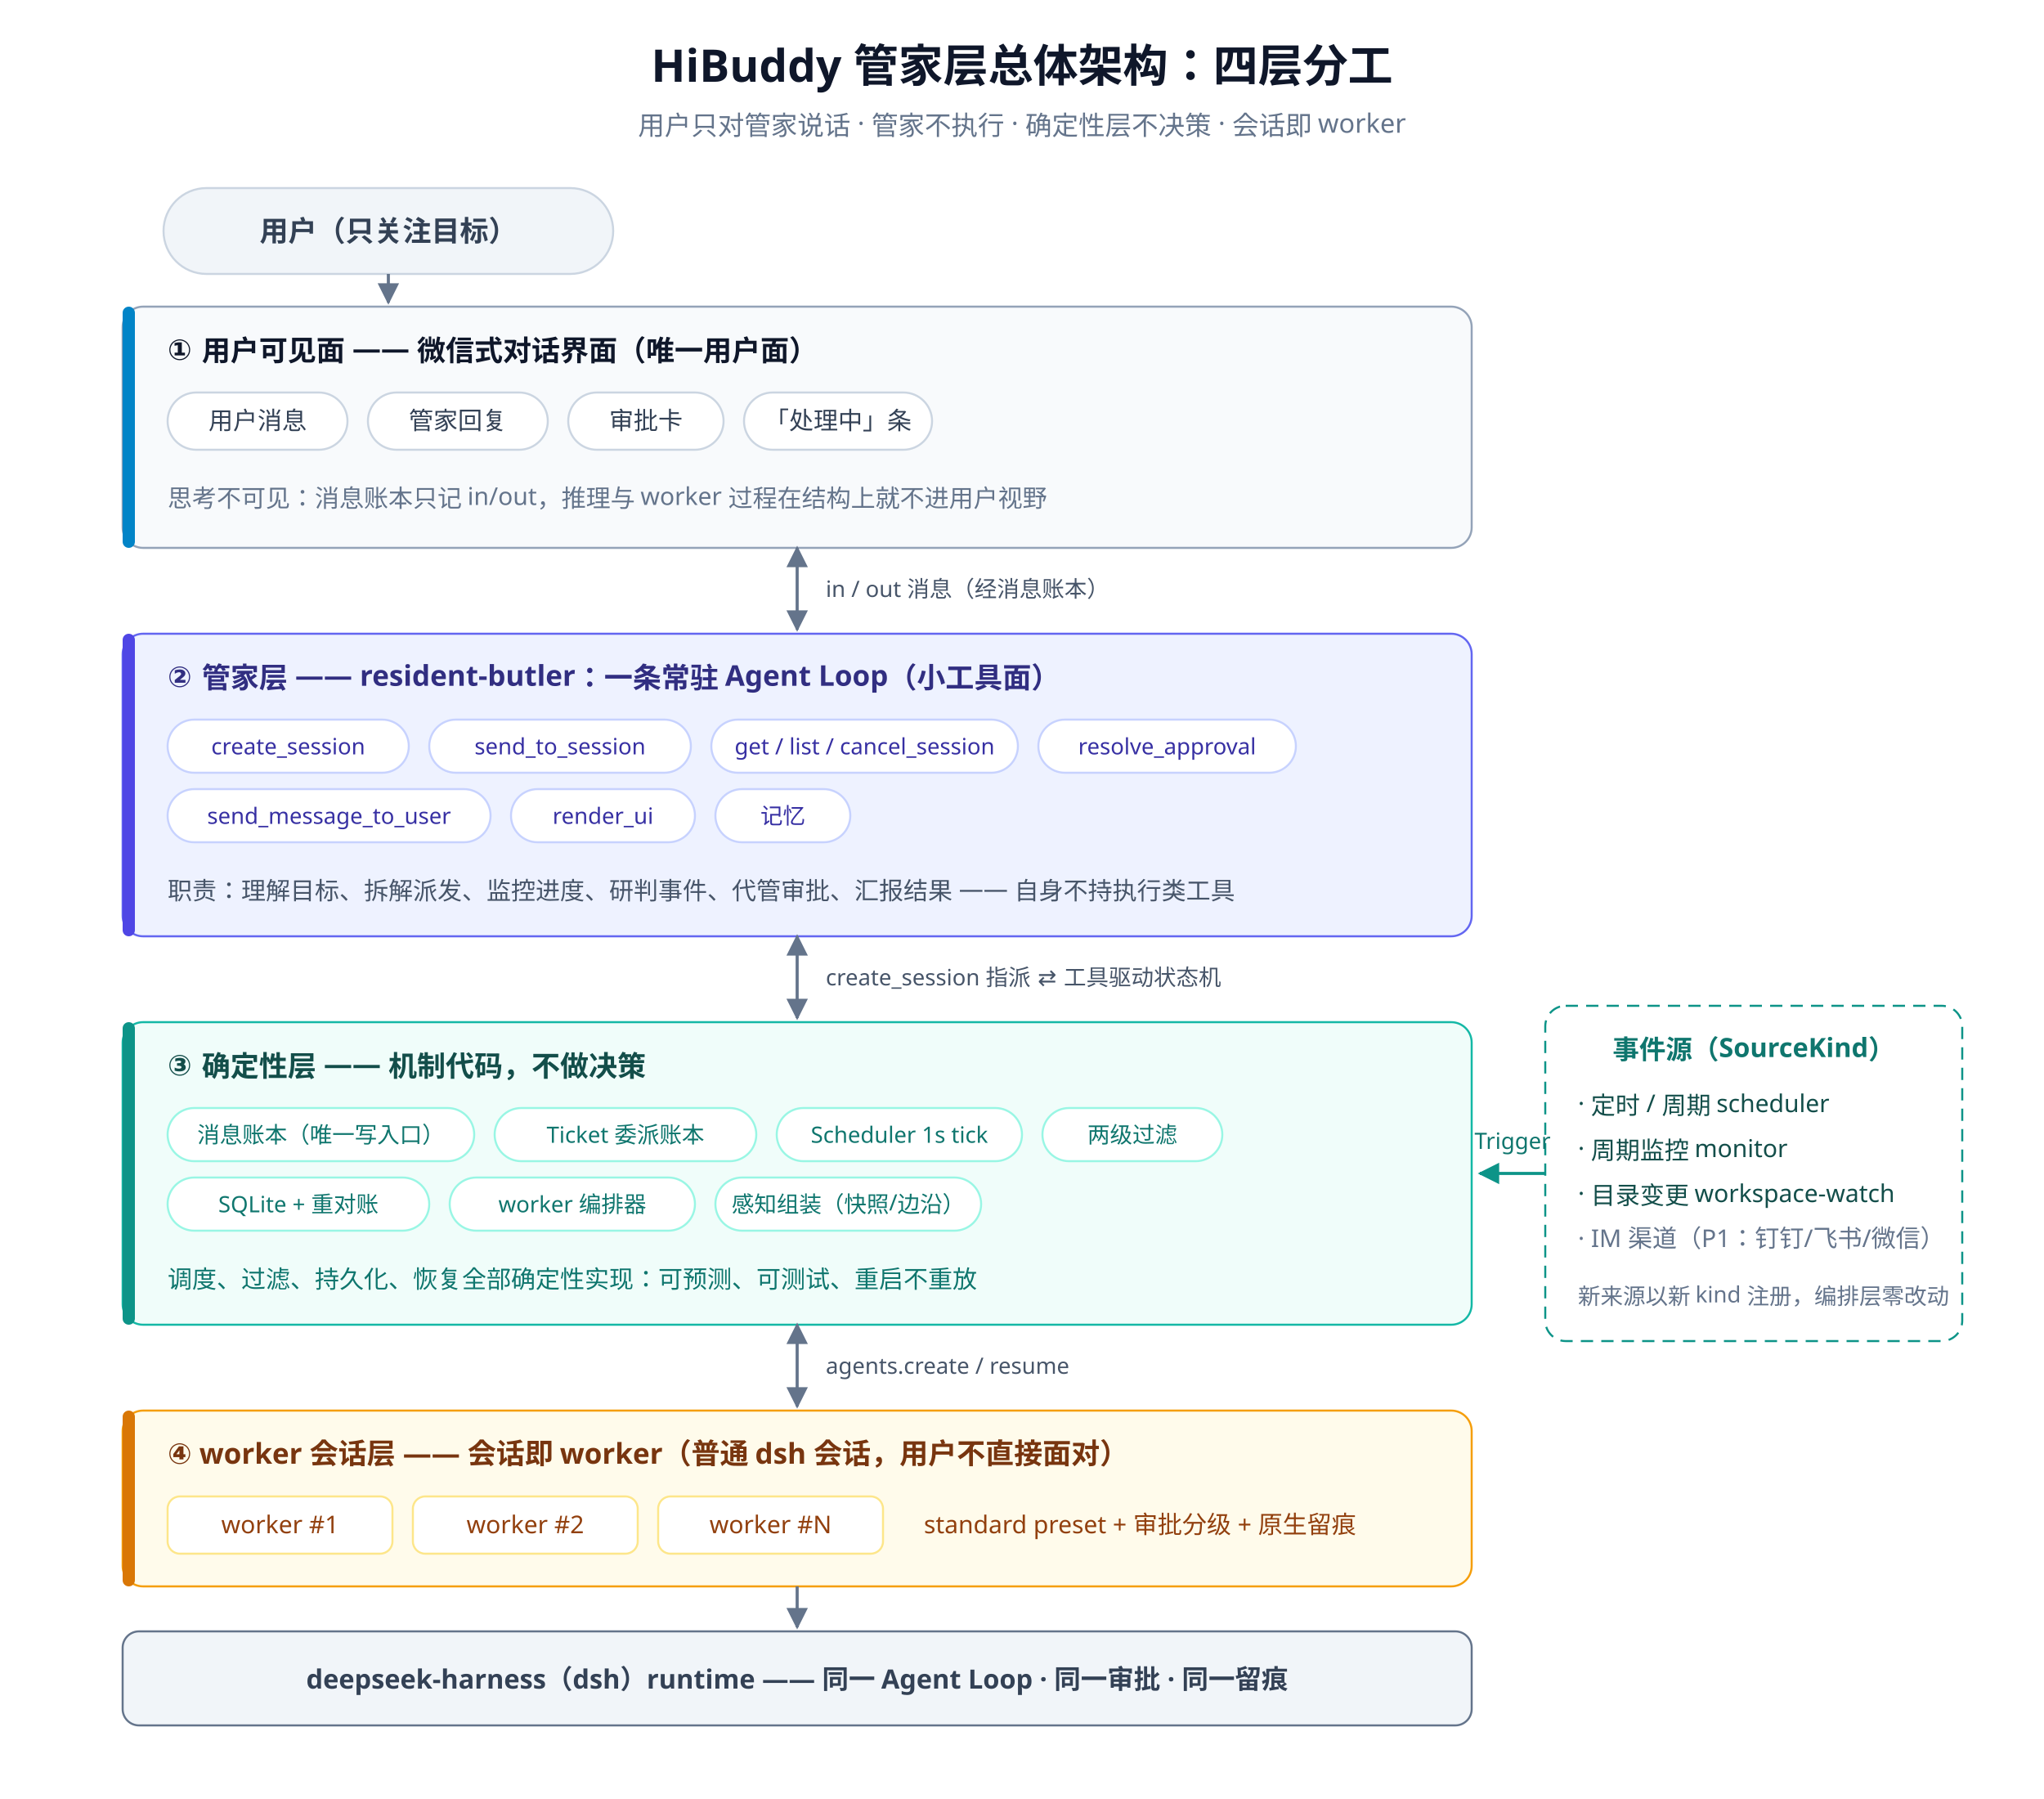
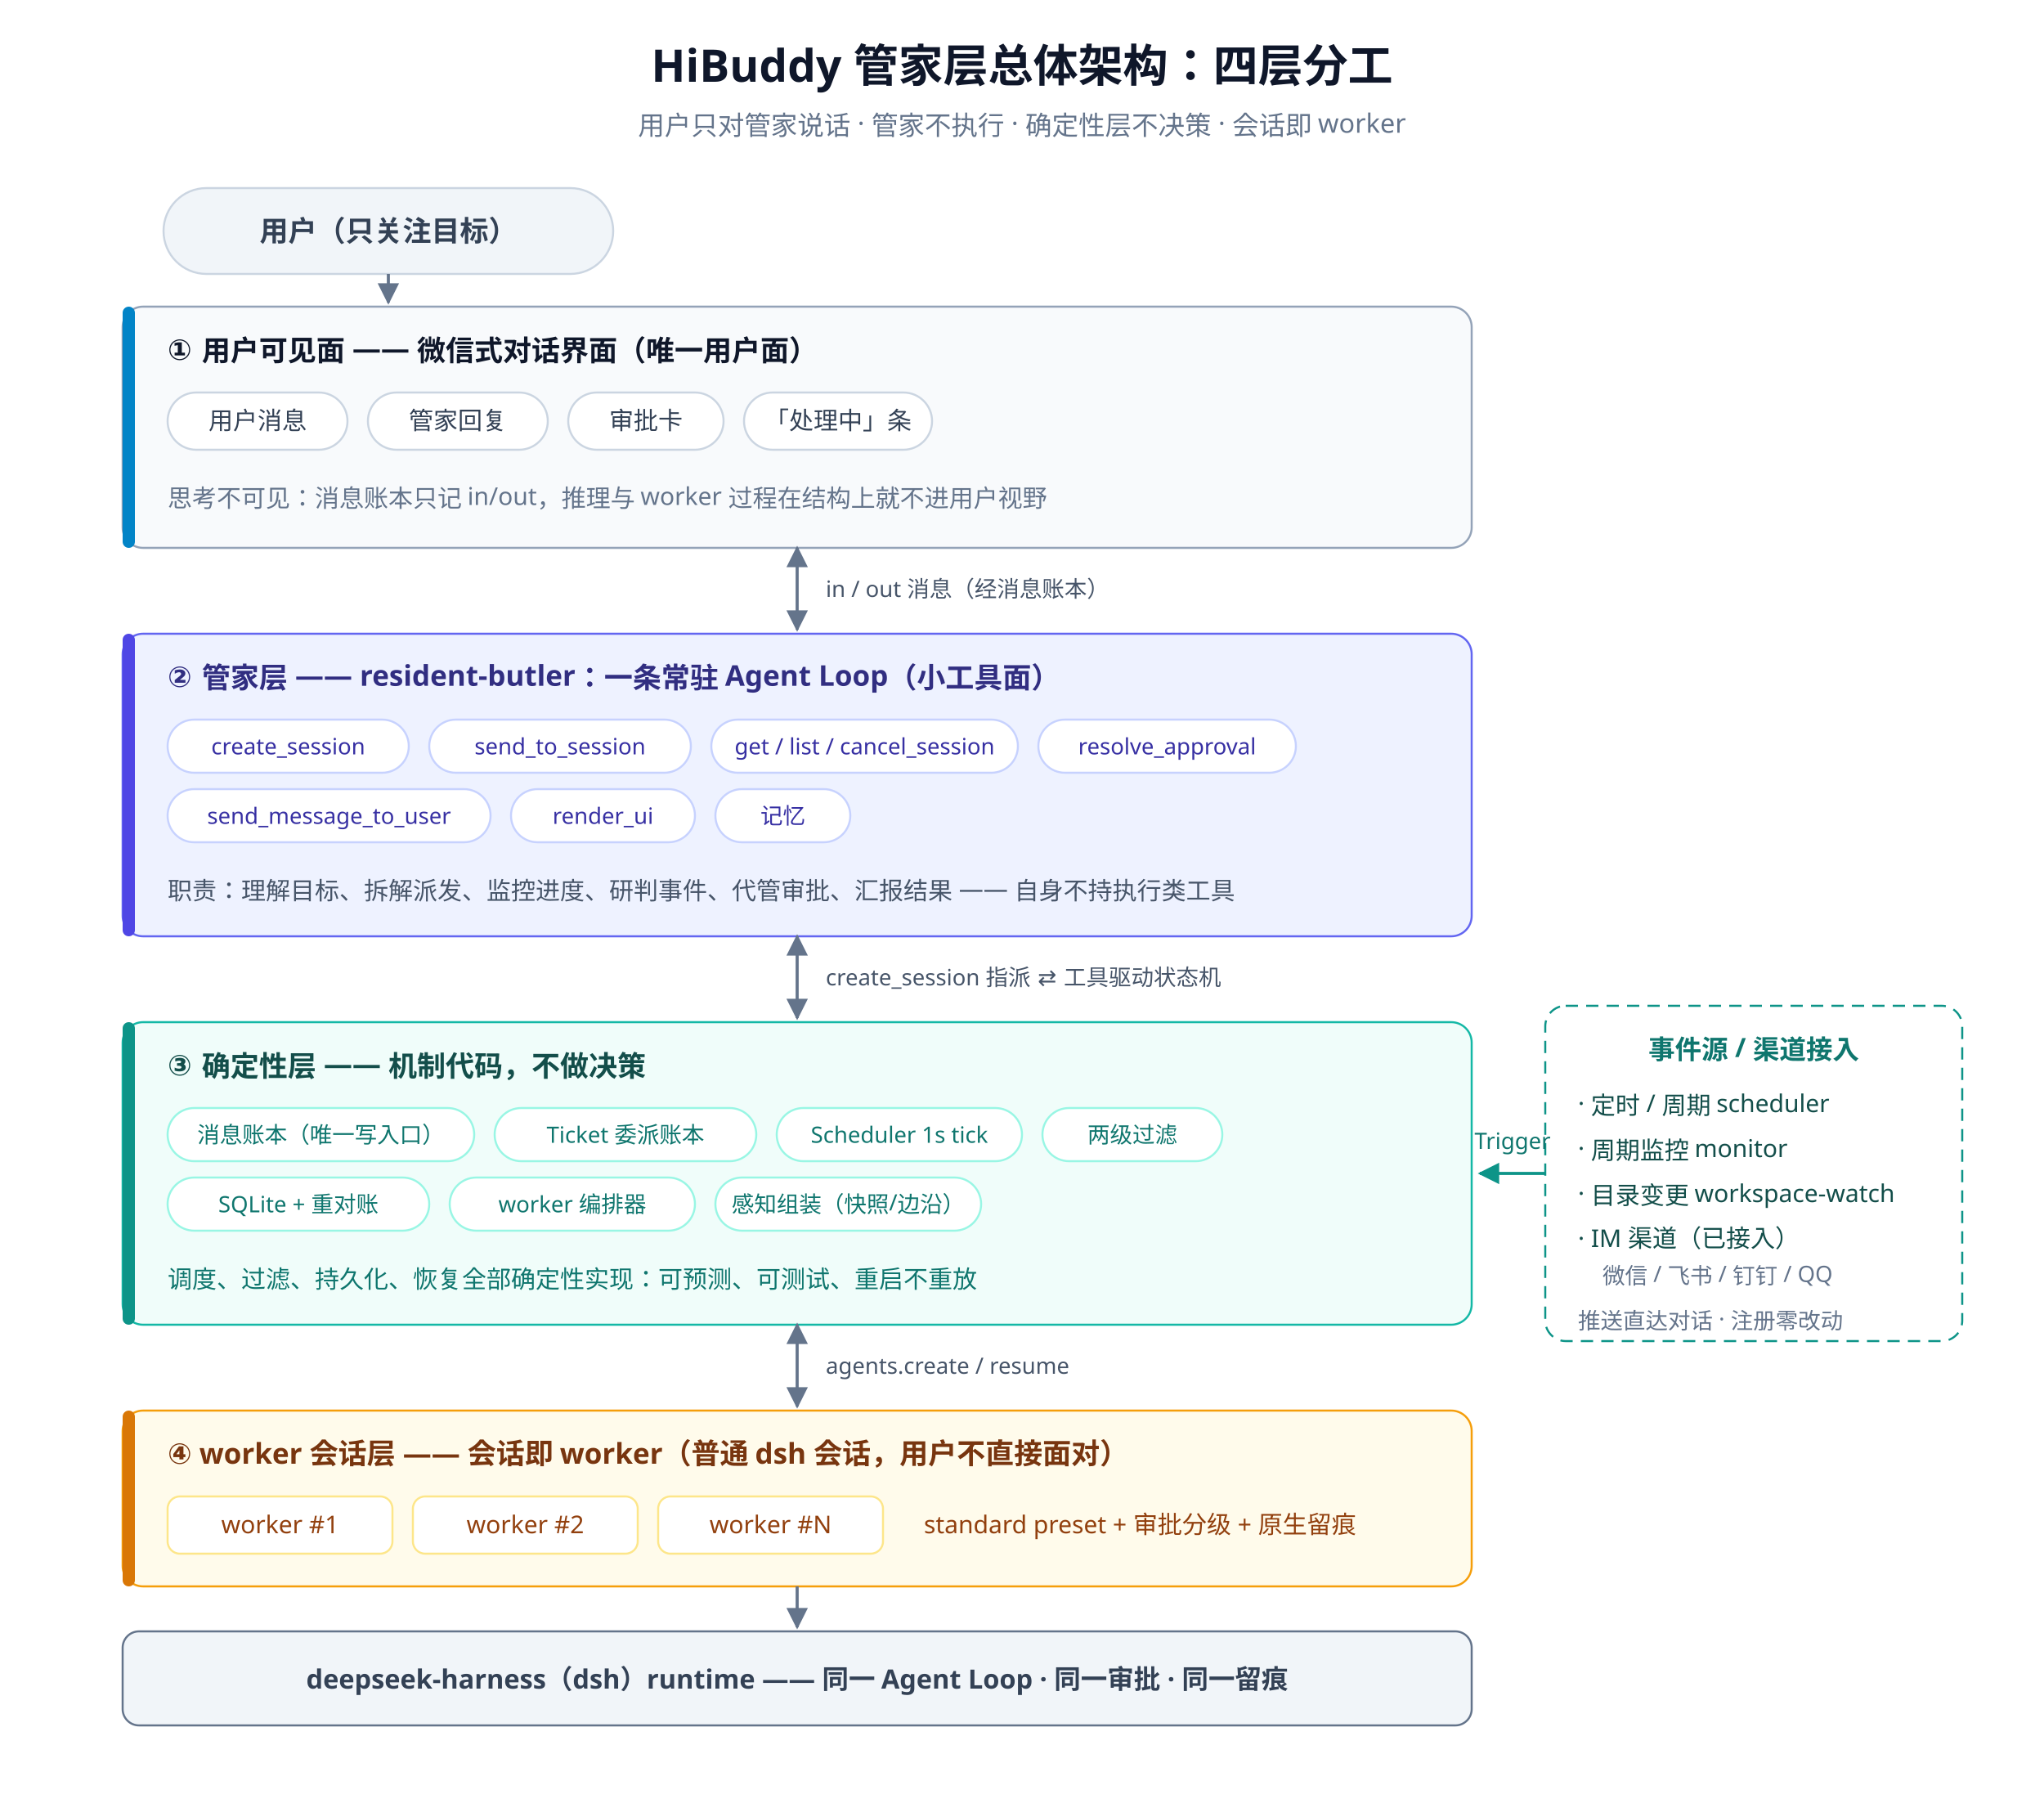
<svg xmlns="http://www.w3.org/2000/svg" viewBox="0 0 1000 880" font-family="'PingFang SC','Microsoft YaHei','Noto Sans SC',sans-serif">
  <defs>
    <marker id="arrow" viewBox="0 0 10 10" refX="9" refY="5" markerWidth="7" markerHeight="7" orient="auto-start-reverse">
      <path d="M0,0 L10,5 L0,10 z" fill="#64748B" />
    </marker>
    <marker id="arrowTeal" viewBox="0 0 10 10" refX="9" refY="5" markerWidth="7" markerHeight="7" orient="auto-start-reverse">
      <path d="M0,0 L10,5 L0,10 z" fill="#0D9488" />
    </marker>
  </defs>
  <rect width="1000" height="880" fill="#FFFFFF" />
  <text x="500" y="40" text-anchor="middle" font-size="22" font-weight="700" fill="#0F172A">HiBuddy 管家层总体架构：四层分工</text>
  <text x="500" y="66" text-anchor="middle" font-size="13" fill="#64748B">用户只对管家说话 · 管家不执行 · 确定性层不决策 · 会话即 worker</text>
  <rect x="80" y="92" width="220" height="42" rx="21" fill="#F1F5F9" stroke="#CBD5E1" />
  <text x="190" y="118" text-anchor="middle" font-size="14" font-weight="600" fill="#334155">用户（只关注目标）</text>
  <line x1="190" y1="134" x2="190" y2="148" stroke="#64748B" stroke-width="1.5" marker-end="url(#arrow)" />
  <rect x="60" y="150" width="660" height="118" rx="10" fill="#F8FAFC" stroke="#94A3B8" />
  <rect x="60" y="150" width="6" height="118" rx="3" fill="#0284C7" />
  <text x="82" y="176" font-size="14" font-weight="700" fill="#0F172A">① 用户可见面 —— 微信式对话界面（唯一用户面）</text>
  <rect x="82" y="192" width="88" height="28" rx="14" fill="#FFFFFF" stroke="#CBD5E1" />
  <text x="126" y="210" text-anchor="middle" font-size="12" fill="#334155">用户消息</text>
  <rect x="180" y="192" width="88" height="28" rx="14" fill="#FFFFFF" stroke="#CBD5E1" />
  <text x="224" y="210" text-anchor="middle" font-size="12" fill="#334155">管家回复</text>
  <rect x="278" y="192" width="76" height="28" rx="14" fill="#FFFFFF" stroke="#CBD5E1" />
  <text x="316" y="210" text-anchor="middle" font-size="12" fill="#334155">审批卡</text>
  <rect x="364" y="192" width="92" height="28" rx="14" fill="#FFFFFF" stroke="#CBD5E1" />
  <text x="410" y="210" text-anchor="middle" font-size="12" fill="#334155">「处理中」条</text>
  <text x="82" y="248" font-size="12" fill="#64748B">思考不可见：消息账本只记 in/out，推理与 worker 过程在结构上就不进用户视野</text>
  <line x1="390" y1="268" x2="390" y2="308" stroke="#64748B" stroke-width="1.5" marker-end="url(#arrow)" marker-start="url(#arrow)" />
  <text x="404" y="292" font-size="11" fill="#475569">in / out 消息（经消息账本）</text>
  <rect x="60" y="310" width="660" height="148" rx="10" fill="#EEF2FF" stroke="#6366F1" />
  <rect x="60" y="310" width="6" height="148" rx="3" fill="#4F46E5" />
  <text x="82" y="336" font-size="14" font-weight="700" fill="#312E81">② 管家层 —— resident-butler：一条常驻 Agent Loop（小工具面）</text>
  <rect x="82" y="352" width="118" height="26" rx="13" fill="#FFFFFF" stroke="#C7D2FE" />
  <text x="141" y="369" text-anchor="middle" font-size="11" fill="#3730A3">create_session</text>
  <rect x="210" y="352" width="128" height="26" rx="13" fill="#FFFFFF" stroke="#C7D2FE" />
  <text x="274" y="369" text-anchor="middle" font-size="11" fill="#3730A3">send_to_session</text>
  <rect x="348" y="352" width="150" height="26" rx="13" fill="#FFFFFF" stroke="#C7D2FE" />
  <text x="423" y="369" text-anchor="middle" font-size="11" fill="#3730A3">get / list / cancel_session</text>
  <rect x="508" y="352" width="126" height="26" rx="13" fill="#FFFFFF" stroke="#C7D2FE" />
  <text x="571" y="369" text-anchor="middle" font-size="11" fill="#3730A3">resolve_approval</text>
  <rect x="82" y="386" width="158" height="26" rx="13" fill="#FFFFFF" stroke="#C7D2FE" />
  <text x="161" y="403" text-anchor="middle" font-size="11" fill="#3730A3">send_message_to_user</text>
  <rect x="250" y="386" width="90" height="26" rx="13" fill="#FFFFFF" stroke="#C7D2FE" />
  <text x="295" y="403" text-anchor="middle" font-size="11" fill="#3730A3">render_ui</text>
  <rect x="350" y="386" width="66" height="26" rx="13" fill="#FFFFFF" stroke="#C7D2FE" />
  <text x="383" y="403" text-anchor="middle" font-size="11" fill="#3730A3">记忆</text>
  <text x="82" y="440" font-size="12" fill="#475569">职责：理解目标、拆解派发、监控进度、研判事件、代管审批、汇报结果 —— 自身不持执行类工具</text>
  <line x1="390" y1="458" x2="390" y2="498" stroke="#64748B" stroke-width="1.5" marker-end="url(#arrow)" marker-start="url(#arrow)" />
  <text x="404" y="482" font-size="11" fill="#475569">create_session 指派 ⇄ 工具驱动状态机</text>
  <rect x="60" y="500" width="660" height="148" rx="10" fill="#F0FDFA" stroke="#14B8A6" />
  <rect x="60" y="500" width="6" height="148" rx="3" fill="#0D9488" />
  <text x="82" y="526" font-size="14" font-weight="700" fill="#134E4A">③ 确定性层 —— 机制代码，不做决策</text>
  <rect x="82" y="542" width="150" height="26" rx="13" fill="#FFFFFF" stroke="#99F6E4" />
  <text x="157" y="559" text-anchor="middle" font-size="11" fill="#0F766E">消息账本（唯一写入口）</text>
  <rect x="242" y="542" width="128" height="26" rx="13" fill="#FFFFFF" stroke="#99F6E4" />
  <text x="306" y="559" text-anchor="middle" font-size="11" fill="#0F766E">Ticket 委派账本</text>
  <rect x="380" y="542" width="120" height="26" rx="13" fill="#FFFFFF" stroke="#99F6E4" />
  <text x="440" y="559" text-anchor="middle" font-size="11" fill="#0F766E">Scheduler 1s tick</text>
  <rect x="510" y="542" width="88" height="26" rx="13" fill="#FFFFFF" stroke="#99F6E4" />
  <text x="554" y="559" text-anchor="middle" font-size="11" fill="#0F766E">两级过滤</text>
  <rect x="82" y="576" width="128" height="26" rx="13" fill="#FFFFFF" stroke="#99F6E4" />
  <text x="146" y="593" text-anchor="middle" font-size="11" fill="#0F766E">SQLite + 重对账</text>
  <rect x="220" y="576" width="120" height="26" rx="13" fill="#FFFFFF" stroke="#99F6E4" />
  <text x="280" y="593" text-anchor="middle" font-size="11" fill="#0F766E">worker 编排器</text>
  <rect x="350" y="576" width="130" height="26" rx="13" fill="#FFFFFF" stroke="#99F6E4" />
  <text x="415" y="593" text-anchor="middle" font-size="11" fill="#0F766E">感知组装（快照/边沿）</text>
  <text x="82" y="630" font-size="12" fill="#0F766E">调度、过滤、持久化、恢复全部确定性实现：可预测、可测试、重启不重放</text>
  <line x1="390" y1="648" x2="390" y2="688" stroke="#64748B" stroke-width="1.5" marker-end="url(#arrow)" marker-start="url(#arrow)" />
  <text x="404" y="672" font-size="11" fill="#475569">agents.create / resume</text>
  <rect x="60" y="690" width="660" height="86" rx="10" fill="#FFFBEB" stroke="#F59E0B" />
  <rect x="60" y="690" width="6" height="86" rx="3" fill="#D97706" />
  <text x="82" y="716" font-size="14" font-weight="700" fill="#78350F">④ worker 会话层 —— 会话即 worker（普通 dsh 会话，用户不直接面对）</text>
  <rect x="82" y="732" width="110" height="28" rx="6" fill="#FFFFFF" stroke="#FDE68A" />
  <text x="137" y="750" text-anchor="middle" font-size="12" fill="#92400E">worker #1</text>
  <rect x="202" y="732" width="110" height="28" rx="6" fill="#FFFFFF" stroke="#FDE68A" />
  <text x="257" y="750" text-anchor="middle" font-size="12" fill="#92400E">worker #2</text>
  <rect x="322" y="732" width="110" height="28" rx="6" fill="#FFFFFF" stroke="#FDE68A" />
  <text x="377" y="750" text-anchor="middle" font-size="12" fill="#92400E">worker #N</text>
  <text x="452" y="750" font-size="12" fill="#92400E">standard preset + 审批分级 + 原生留痕</text>
  <line x1="390" y1="776" x2="390" y2="796" stroke="#64748B" stroke-width="1.5" marker-end="url(#arrow)" />
  <rect x="60" y="798" width="660" height="46" rx="8" fill="#F1F5F9" stroke="#64748B" />
  <text x="390" y="826" text-anchor="middle" font-size="13" font-weight="600" fill="#334155">deepseek-harness（dsh）runtime —— 同一 Agent Loop · 同一审批 · 同一留痕</text>
  <rect x="756" y="492" width="204" height="164" rx="10" fill="#FFFFFF" stroke="#0D9488" stroke-dasharray="6 4" />
-   <text x="858" y="518" text-anchor="middle" font-size="13" font-weight="700" fill="#0F766E">事件源（SourceKind）</text>
+   <text x="858" y="518" text-anchor="middle" font-size="13" font-weight="700" fill="#0F766E">事件源 / 渠道接入</text>
  <text x="772" y="544" font-size="12" fill="#134E4A">· 定时 / 周期 scheduler</text>
  <text x="772" y="566" font-size="12" fill="#134E4A">· 周期监控 monitor</text>
  <text x="772" y="588" font-size="12" fill="#134E4A">· 目录变更 workspace-watch</text>
-   <text x="772" y="610" font-size="12" fill="#64748B">· IM 渠道（P1：钉钉/飞书/微信）</text>
-   <text x="772" y="638" font-size="11" fill="#64748B">新来源以新 kind 注册，编排层零改动</text>
+   <text x="772" y="610" font-size="12" fill="#134E4A">· IM 渠道（已接入）</text>
+   <text x="784" y="628" font-size="11" fill="#64748B">微信 / 飞书 / 钉钉 / QQ</text>
+   <text x="772" y="650" font-size="11" fill="#64748B">推送直达对话 · 注册零改动</text>
  <line x1="756" y1="574" x2="724" y2="574" stroke="#0D9488" stroke-width="1.5" marker-end="url(#arrowTeal)" />
  <text x="740" y="562" text-anchor="middle" font-size="11" fill="#0F766E">Trigger</text>
</svg>
